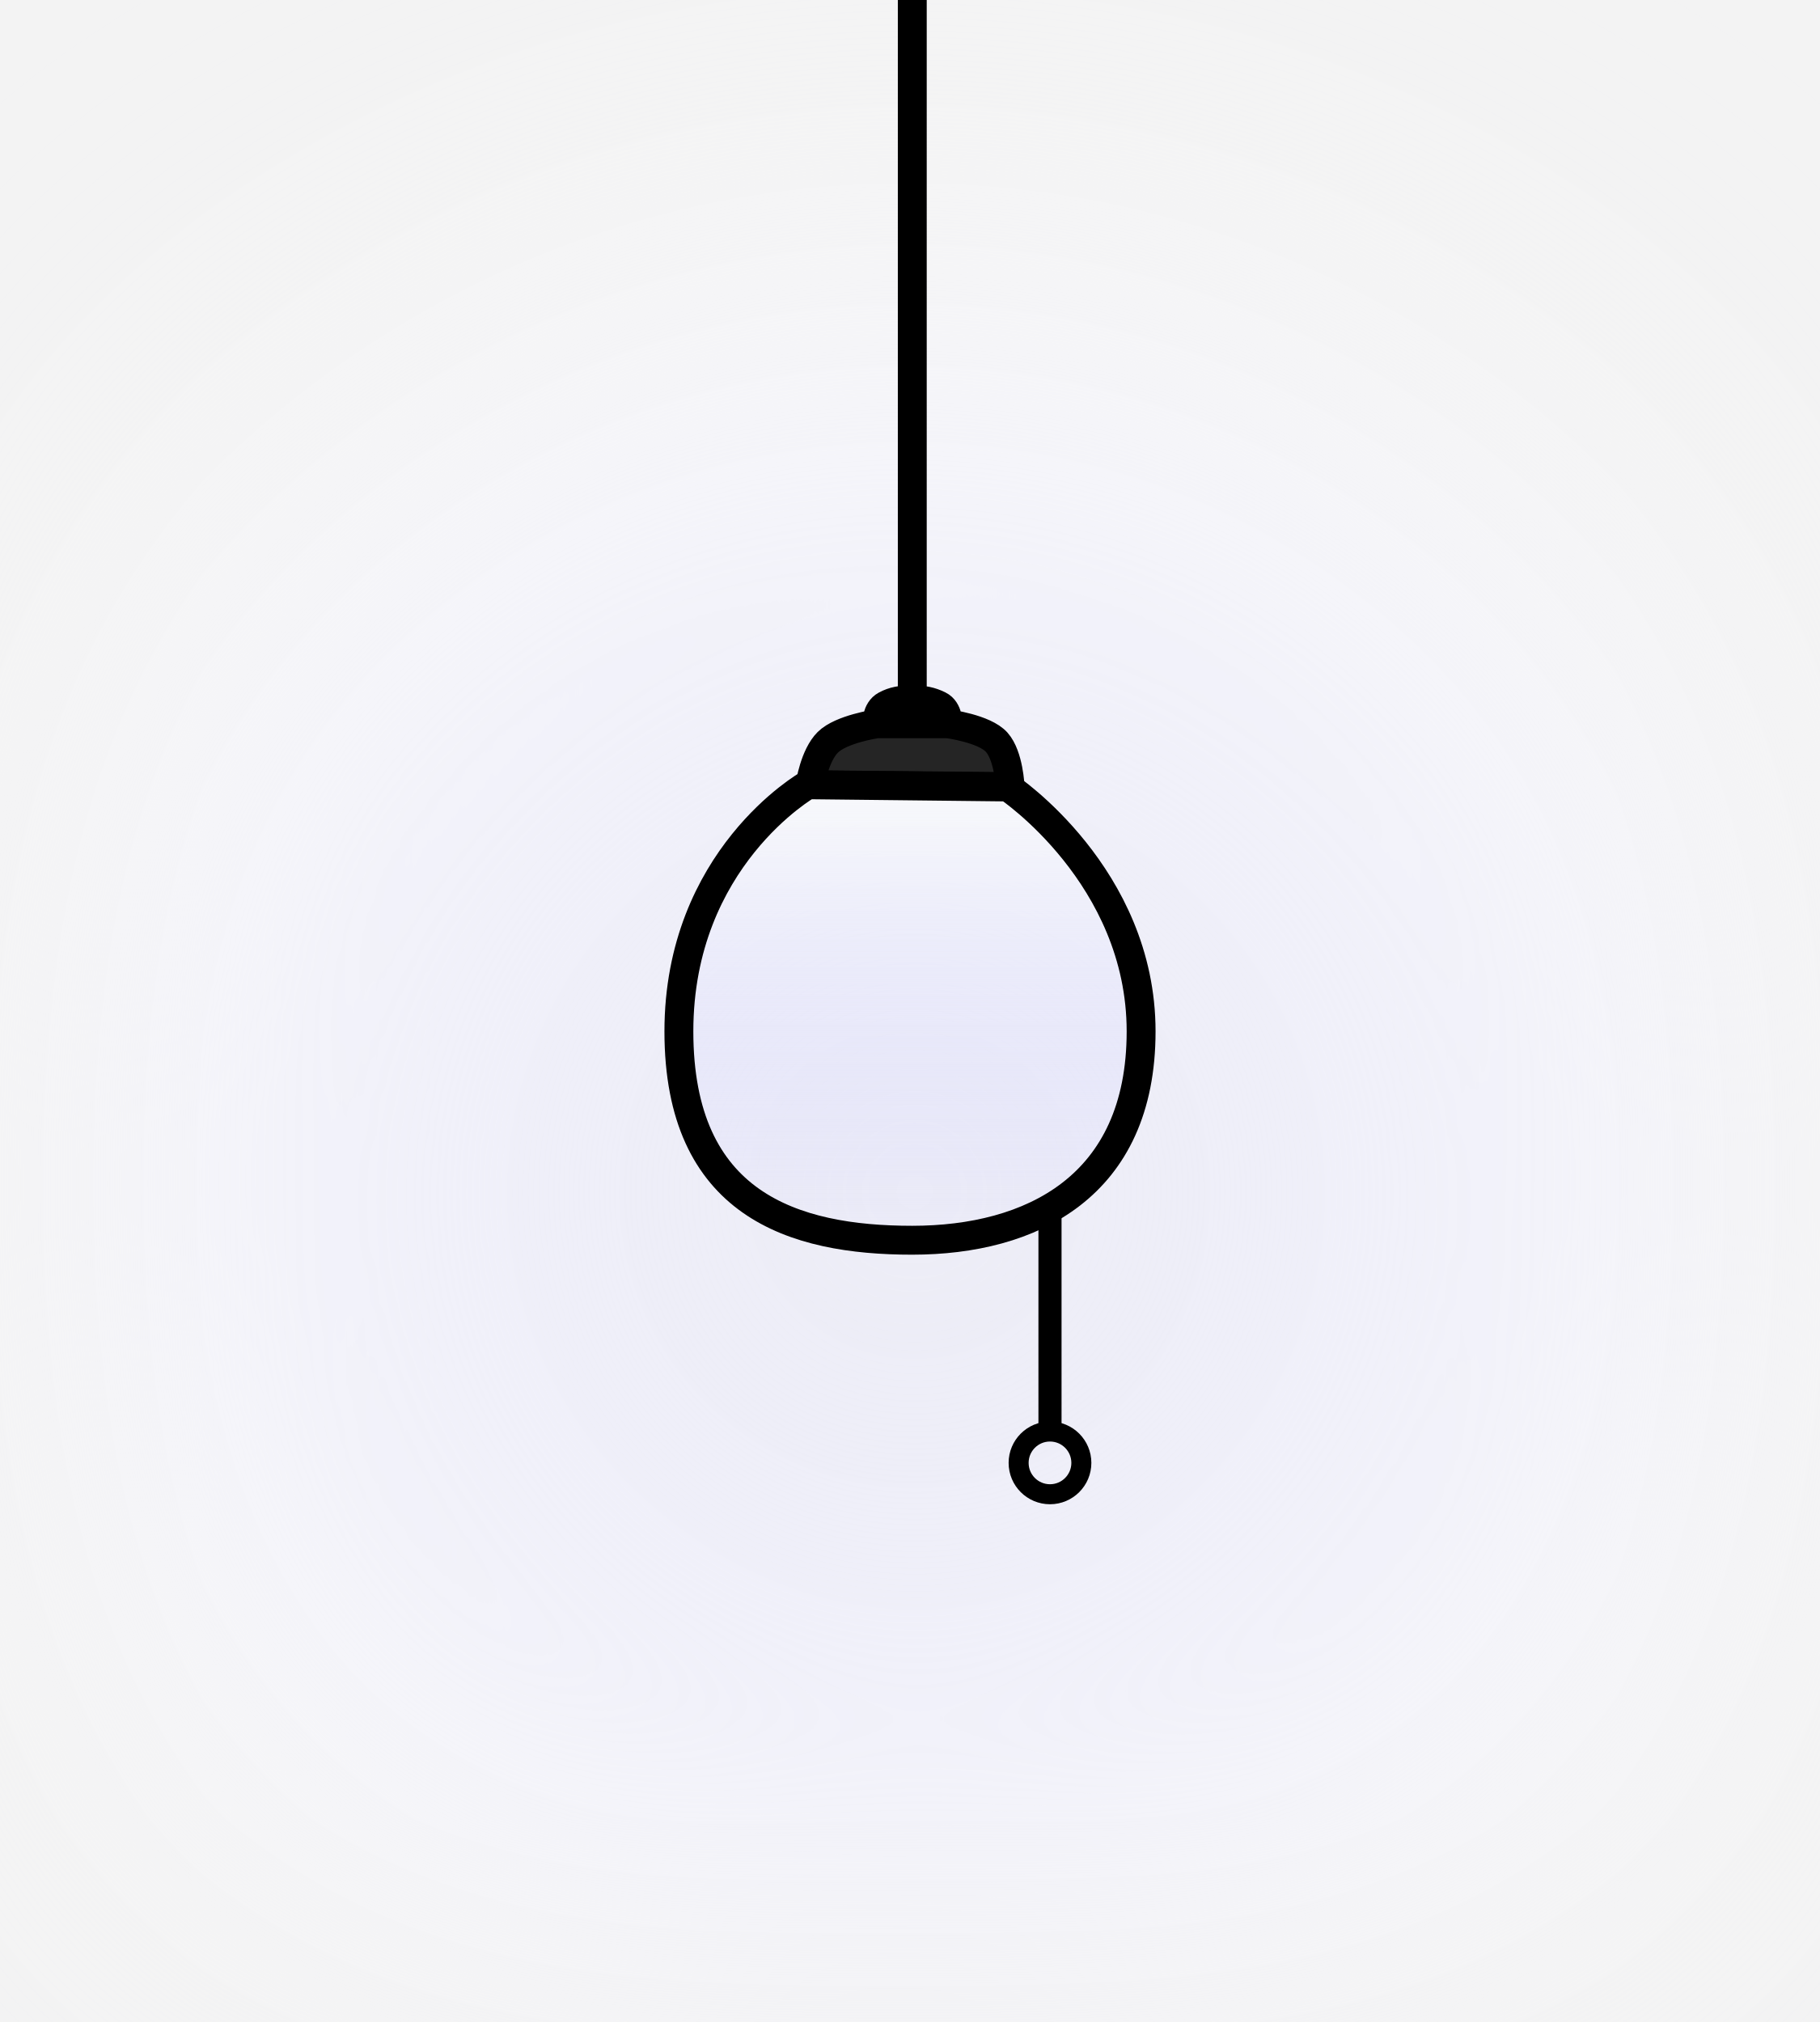
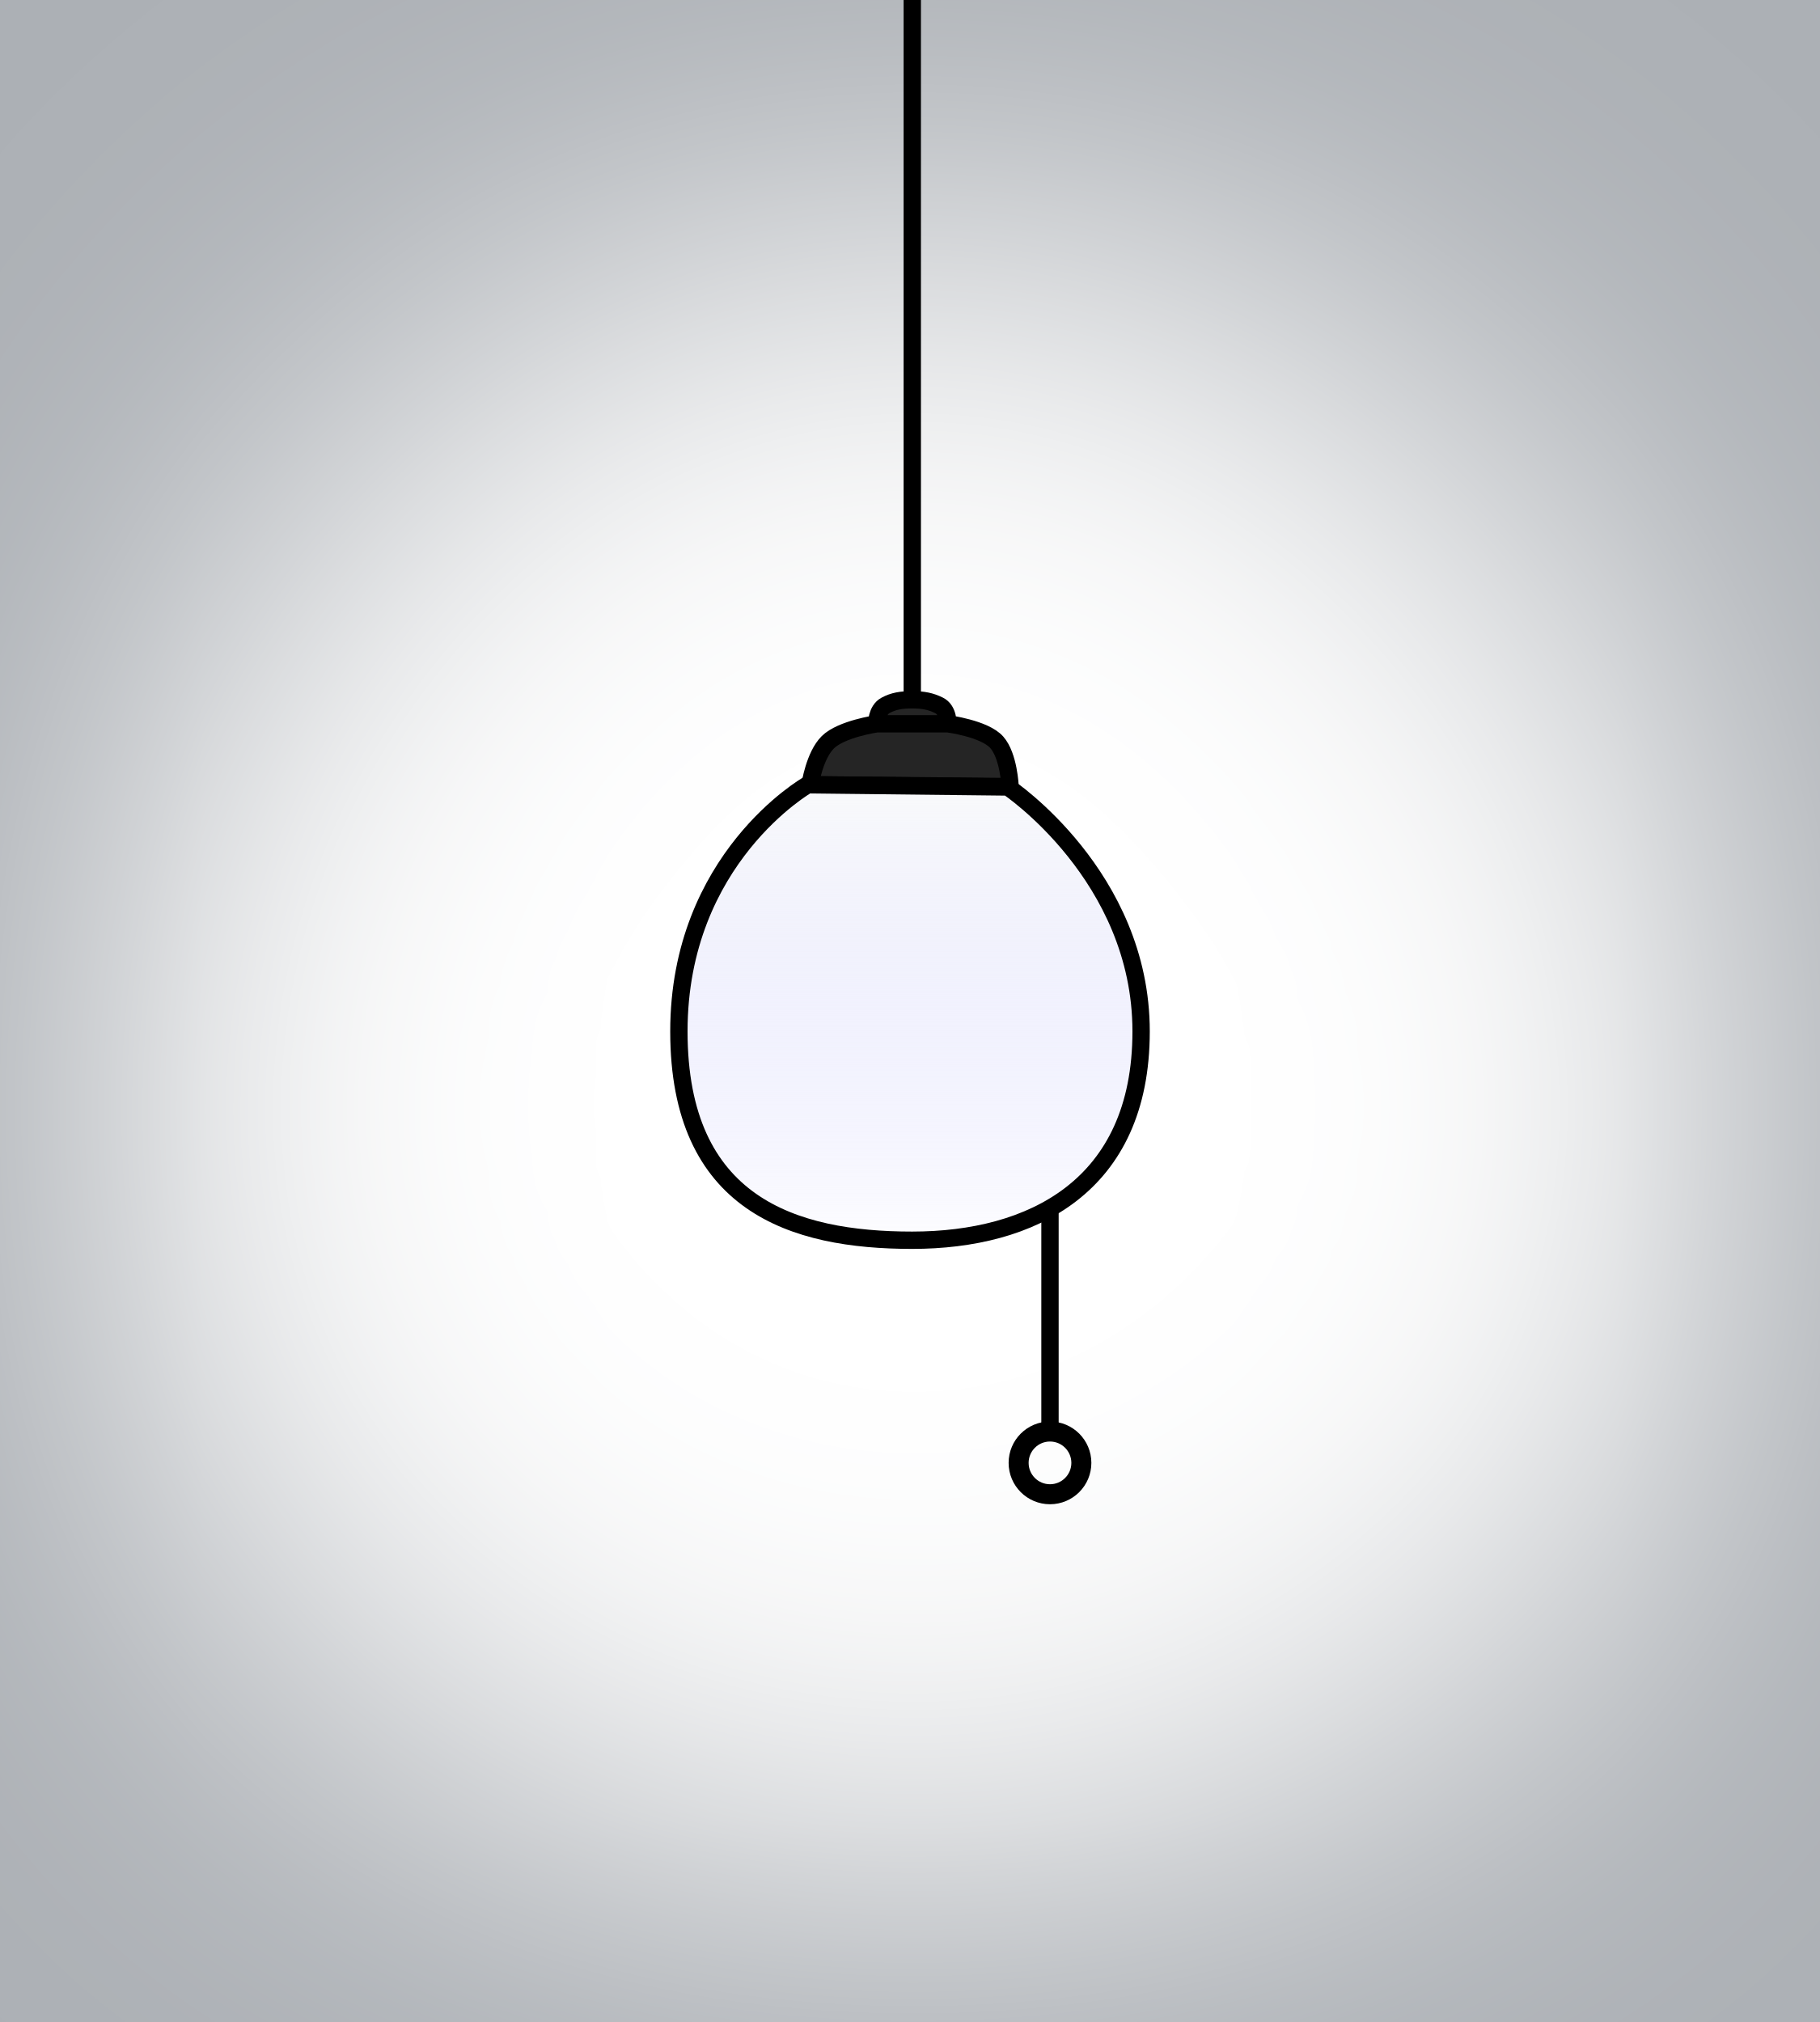
- <svg xmlns="http://www.w3.org/2000/svg" width="315" height="350" fill="none">
-   <g clip-path="url(#a)">
-     <path fill="#F3F3F3" d="M0 0h315v350H0z" />
-     <g filter="url(#b)">
-       <circle cx="157.5" cy="205.5" r="151.5" fill="url(#c)" />
+ <svg xmlns="http://www.w3.org/2000/svg" width="315" height="350" viewBox="0 0 315 350" fill="none">
+   <g clip-path="url(#clip0_1454_10535)">
+     <rect width="315" height="350" fill="#ACB0B5" />
+     <g filter="url(#filter0_f_1454_10535)">
+       <path d="M306.805 194.5C306.805 268.782 230.987 329 157.742 329C84.496 329 12.805 268.782 12.805 194.5C12.805 120.218 84.496 35 157.742 35C230.987 35 306.805 120.218 306.805 194.5Z" fill="url(#paint0_radial_1454_10535)" />
    </g>
-     <path fill="#252525" d="M164.052 125.286h-12.31s-6.134.887-8.462 3.196-3.073 7.351-3.073 7.351l34.614.319s-.208-5.299-2.311-7.67c-2.103-2.372-8.458-3.196-8.458-3.196m-6.157-4.155c1.923 0 3.192.262 4.615.959 1.682.823 1.542 3.196 1.542 3.196h-12.31s-.057-2.339 1.538-3.196c1.387-.746 2.692-.959 4.615-.959" />
-     <path stroke="#000" stroke-width="5" d="M164.052 125.286s.14-2.373-1.542-3.196c-1.423-.697-2.692-.959-4.615-.959m6.157 4.155h-12.31m12.31 0s6.355.824 8.458 3.196c2.103 2.371 2.311 7.67 2.311 7.67m-16.926-15.021c-.004-.639 0-121.131 0-121.131m0 121.131c-1.923 0-3.228.213-4.615.959-1.595.857-1.538 3.196-1.538 3.196m0 0s-6.134.887-8.462 3.196-3.073 7.351-3.073 7.351m0 0 34.614.319m-34.614-.319-.148.073m34.762.246.121.069" />
-     <path fill="url(#d)" d="M174.424 136.222s23.076 15.384 23.076 42.306-19.058 36.151-39.617 36.152c-20.56.001-40.383-6.153-40.383-36.152s22.31-42.69 22.31-42.69z" />
-     <path stroke="#000" stroke-width="5" d="M174.424 136.222s23.076 15.384 23.076 42.306-19.058 36.151-39.617 36.152c-20.56.001-40.383-6.153-40.383-36.152s22.31-42.69 22.31-42.69m34.614.384s-.003-.1-.013-.282m.013.282-34.614-.384m0 0s.017-.139.054-.385" />
-     <path stroke="#000" stroke-width="4" d="M181.729 209.137v37.69" />
-     <circle cx="181.729" cy="253.219" r="5.429" stroke="#000" stroke-width="3.463" />
+     <path d="M164.052 125.286H151.742C151.742 125.286 145.608 126.173 143.28 128.482C140.952 130.791 140.207 135.833 140.207 135.833L174.821 136.152C174.821 136.152 174.613 130.853 172.51 128.482C170.407 126.11 164.052 125.286 164.052 125.286Z" fill="#252525" />
+     <path d="M157.895 121.131C159.818 121.131 161.087 121.393 162.51 122.09C164.192 122.913 164.052 125.286 164.052 125.286H151.742C151.742 125.286 151.685 122.947 153.28 122.09C154.667 121.344 155.972 121.131 157.895 121.131Z" fill="#252525" />
+     <path d="M164.052 125.286C164.052 125.286 164.192 122.913 162.51 122.09C161.087 121.393 159.818 121.131 157.895 121.131M164.052 125.286H151.742M164.052 125.286C164.052 125.286 170.407 126.11 172.51 128.482C174.613 130.853 174.821 136.152 174.821 136.152M157.895 121.131C157.891 120.492 157.895 0 157.895 0M157.895 121.131C155.972 121.131 154.667 121.344 153.28 122.09C151.685 122.947 151.742 125.286 151.742 125.286M151.742 125.286C151.742 125.286 145.608 126.173 143.28 128.482C140.952 130.791 140.207 135.833 140.207 135.833M140.207 135.833L174.821 136.152M140.207 135.833C140.207 135.833 140.156 135.857 140.059 135.906M174.821 136.152C174.821 136.152 174.863 136.175 174.942 136.221" stroke="black" stroke-width="3" />
+     <path d="M174.424 136.222C174.424 136.222 197.5 151.606 197.5 178.528C197.5 205.45 178.442 214.679 157.883 214.68C137.323 214.681 117.5 208.527 117.5 178.528C117.5 148.529 139.81 135.838 139.81 135.838L174.424 136.222Z" fill="url(#paint1_linear_1454_10535)" />
+     <path d="M174.424 136.222C174.424 136.222 197.5 151.606 197.5 178.528C197.5 205.45 178.442 214.679 157.883 214.68C137.323 214.681 117.5 208.527 117.5 178.528C117.5 148.529 139.81 135.838 139.81 135.838M174.424 136.222C174.424 136.222 174.421 136.122 174.411 135.94M174.424 136.222L139.81 135.838M139.81 135.838C139.81 135.838 139.827 135.699 139.864 135.453" stroke="black" stroke-width="3" />
+     <path d="M181.729 209.137V246.827" stroke="black" stroke-width="3" />
+     <circle cx="181.729" cy="253.219" r="5.429" stroke="black" stroke-width="3.463" />
  </g>
  <defs>
-     <radialGradient id="c" cx="0" cy="0" r="1" gradientTransform="matrix(-.29318 150.707 -150.705 -.55942 158.293 206.293)" gradientUnits="userSpaceOnUse">
-       <stop stop-color="#D1D1FD" stop-opacity=".05" />
-       <stop offset="1" stop-color="#fff" />
+     <filter id="filter0_f_1454_10535" x="-69.21" y="-47.015" width="458.03" height="458.03" filterUnits="userSpaceOnUse" color-interpolation-filters="sRGB">
+       <feFlood flood-opacity="0" result="BackgroundImageFix" />
+       <feBlend mode="normal" in="SourceGraphic" in2="BackgroundImageFix" result="shape" />
+       <feGaussianBlur stdDeviation="41.008" result="effect1_foregroundBlur_1454_10535" />
+     </filter>
+     <radialGradient id="paint0_radial_1454_10535" cx="0" cy="0" r="1" gradientTransform="matrix(-0.201334 157.796 -155.592 -0.482946 158.436 195.204)" gradientUnits="userSpaceOnUse">
+       <stop offset="0.981" stop-color="white" />
+       <stop offset="1" stop-color="white" stop-opacity="0" />
    </radialGradient>
-     <linearGradient id="d" x1="157.5" x2="157.5" y1="135.453" y2="214.68" gradientUnits="userSpaceOnUse">
+     <linearGradient id="paint1_linear_1454_10535" x1="157.5" y1="135.453" x2="157.5" y2="214.68" gradientUnits="userSpaceOnUse">
      <stop stop-color="#F9FAFB" />
-       <stop offset="1" stop-color="#D1D1FD" stop-opacity=".05" />
+       <stop offset="1" stop-color="#D1D1FD" stop-opacity="0.05" />
    </linearGradient>
-     <clipPath id="a">
-       <path fill="#fff" d="M0 0h315v350H0z" />
+     <clipPath id="clip0_1454_10535">
+       <rect width="315" height="350" fill="white" />
    </clipPath>
-     <filter id="b" width="467.03" height="467.03" x="-76.015" y="-28.015" color-interpolation-filters="sRGB" filterUnits="userSpaceOnUse">
-       <feFlood flood-opacity="0" result="BackgroundImageFix" />
-       <feBlend in="SourceGraphic" in2="BackgroundImageFix" result="shape" />
-       <feGaussianBlur result="effect1_foregroundBlur_1454_10535" stdDeviation="41.008" />
-     </filter>
  </defs>
</svg>
